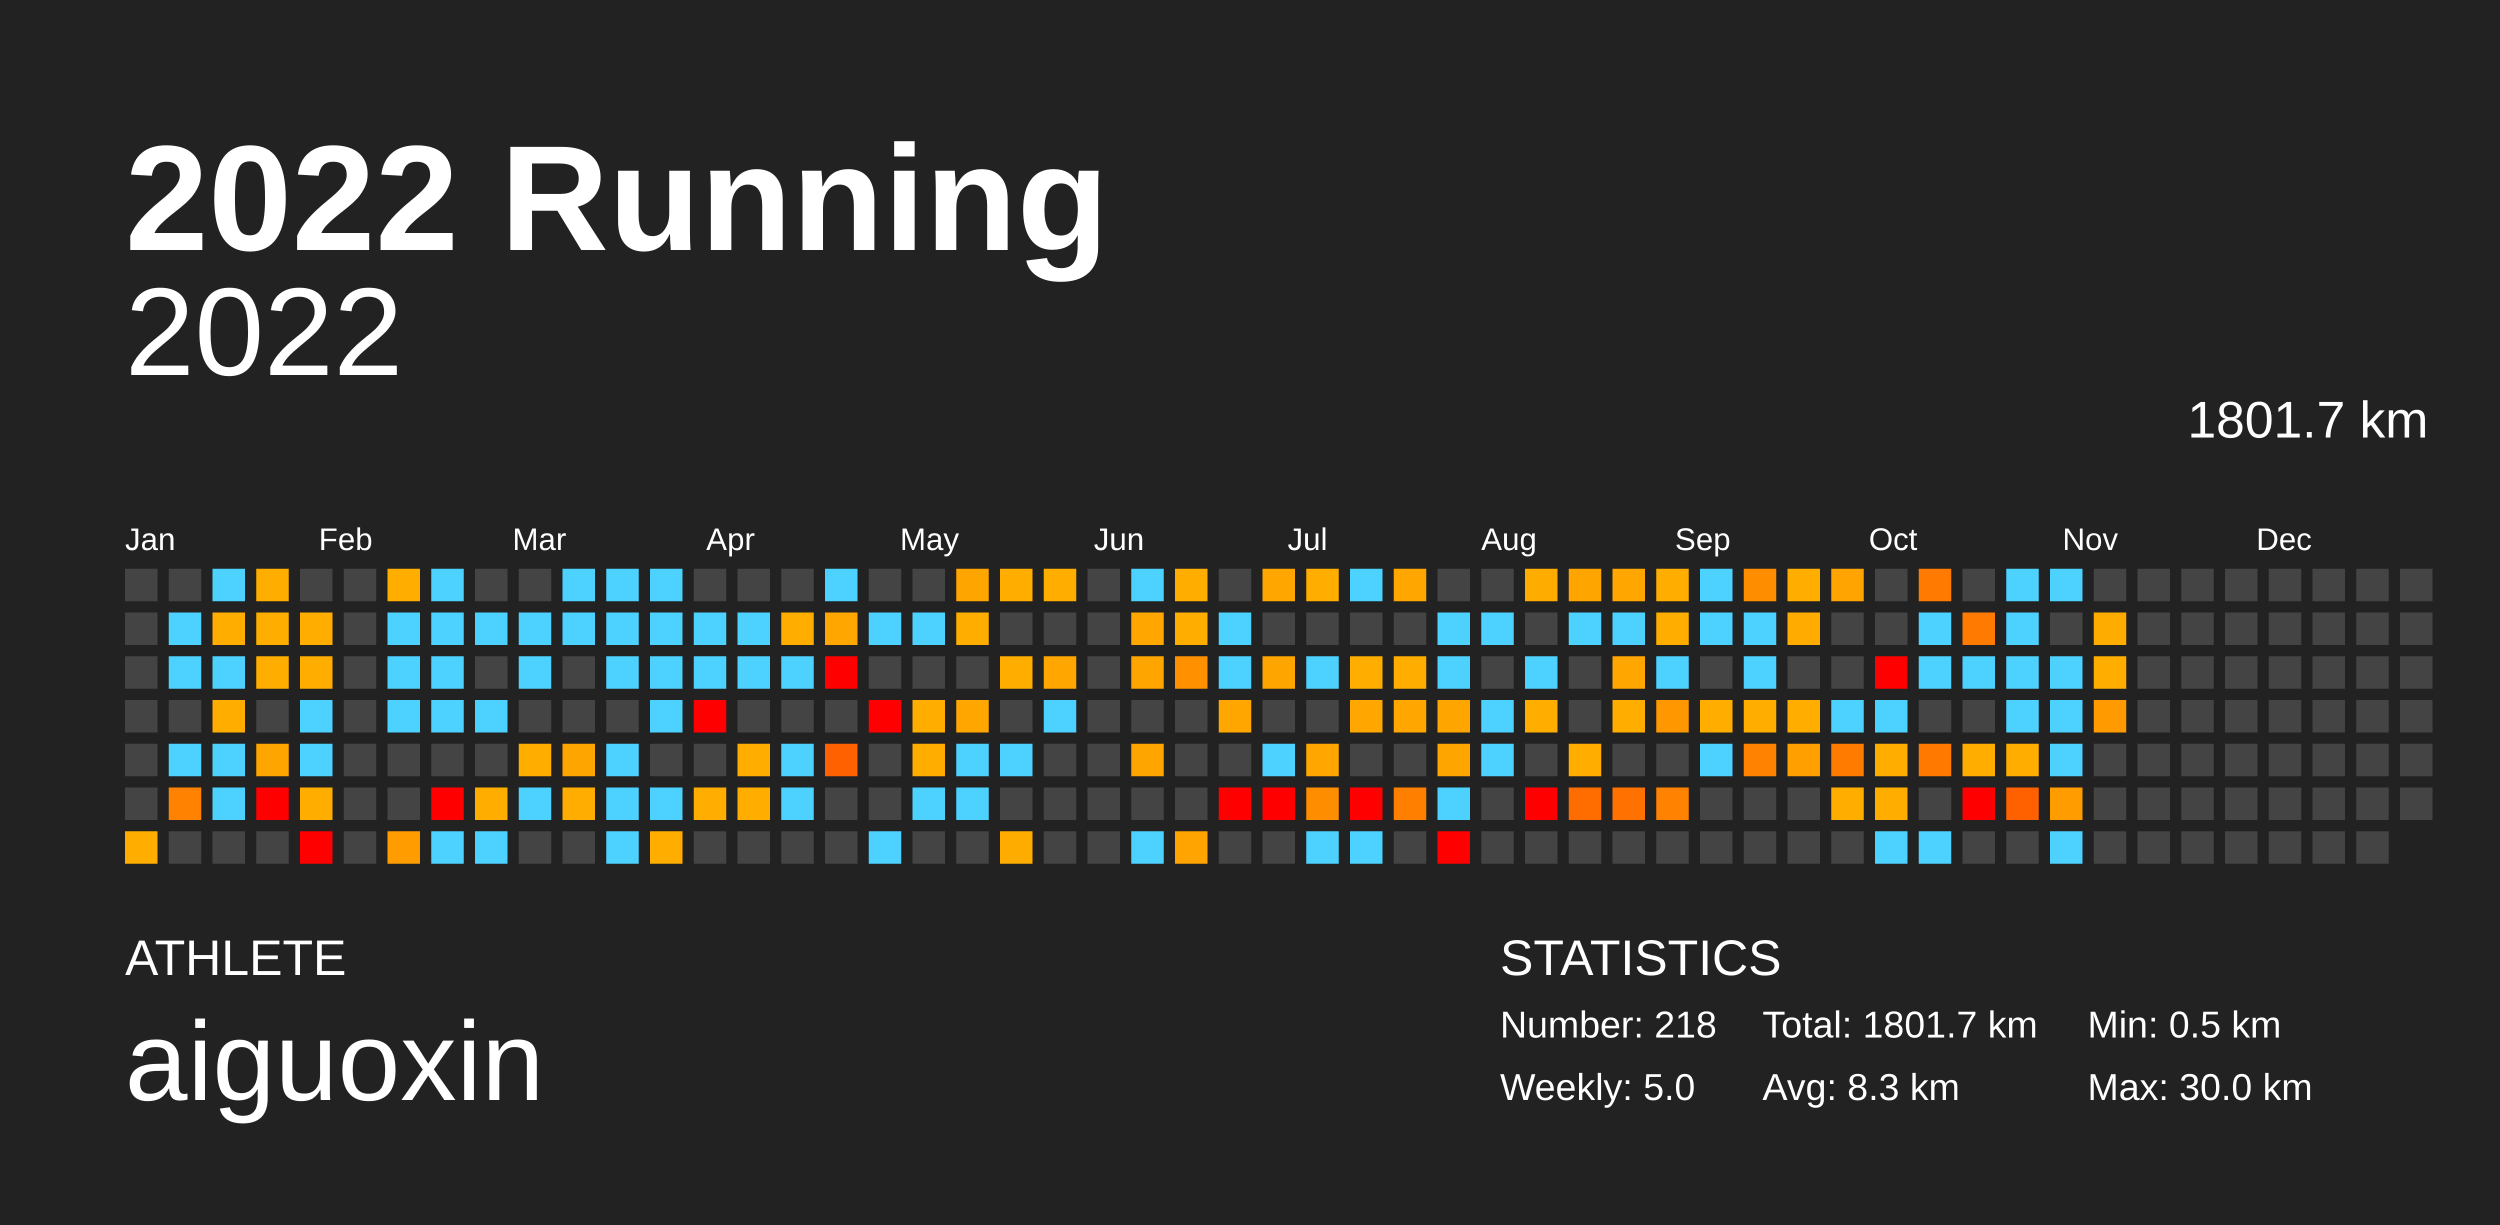
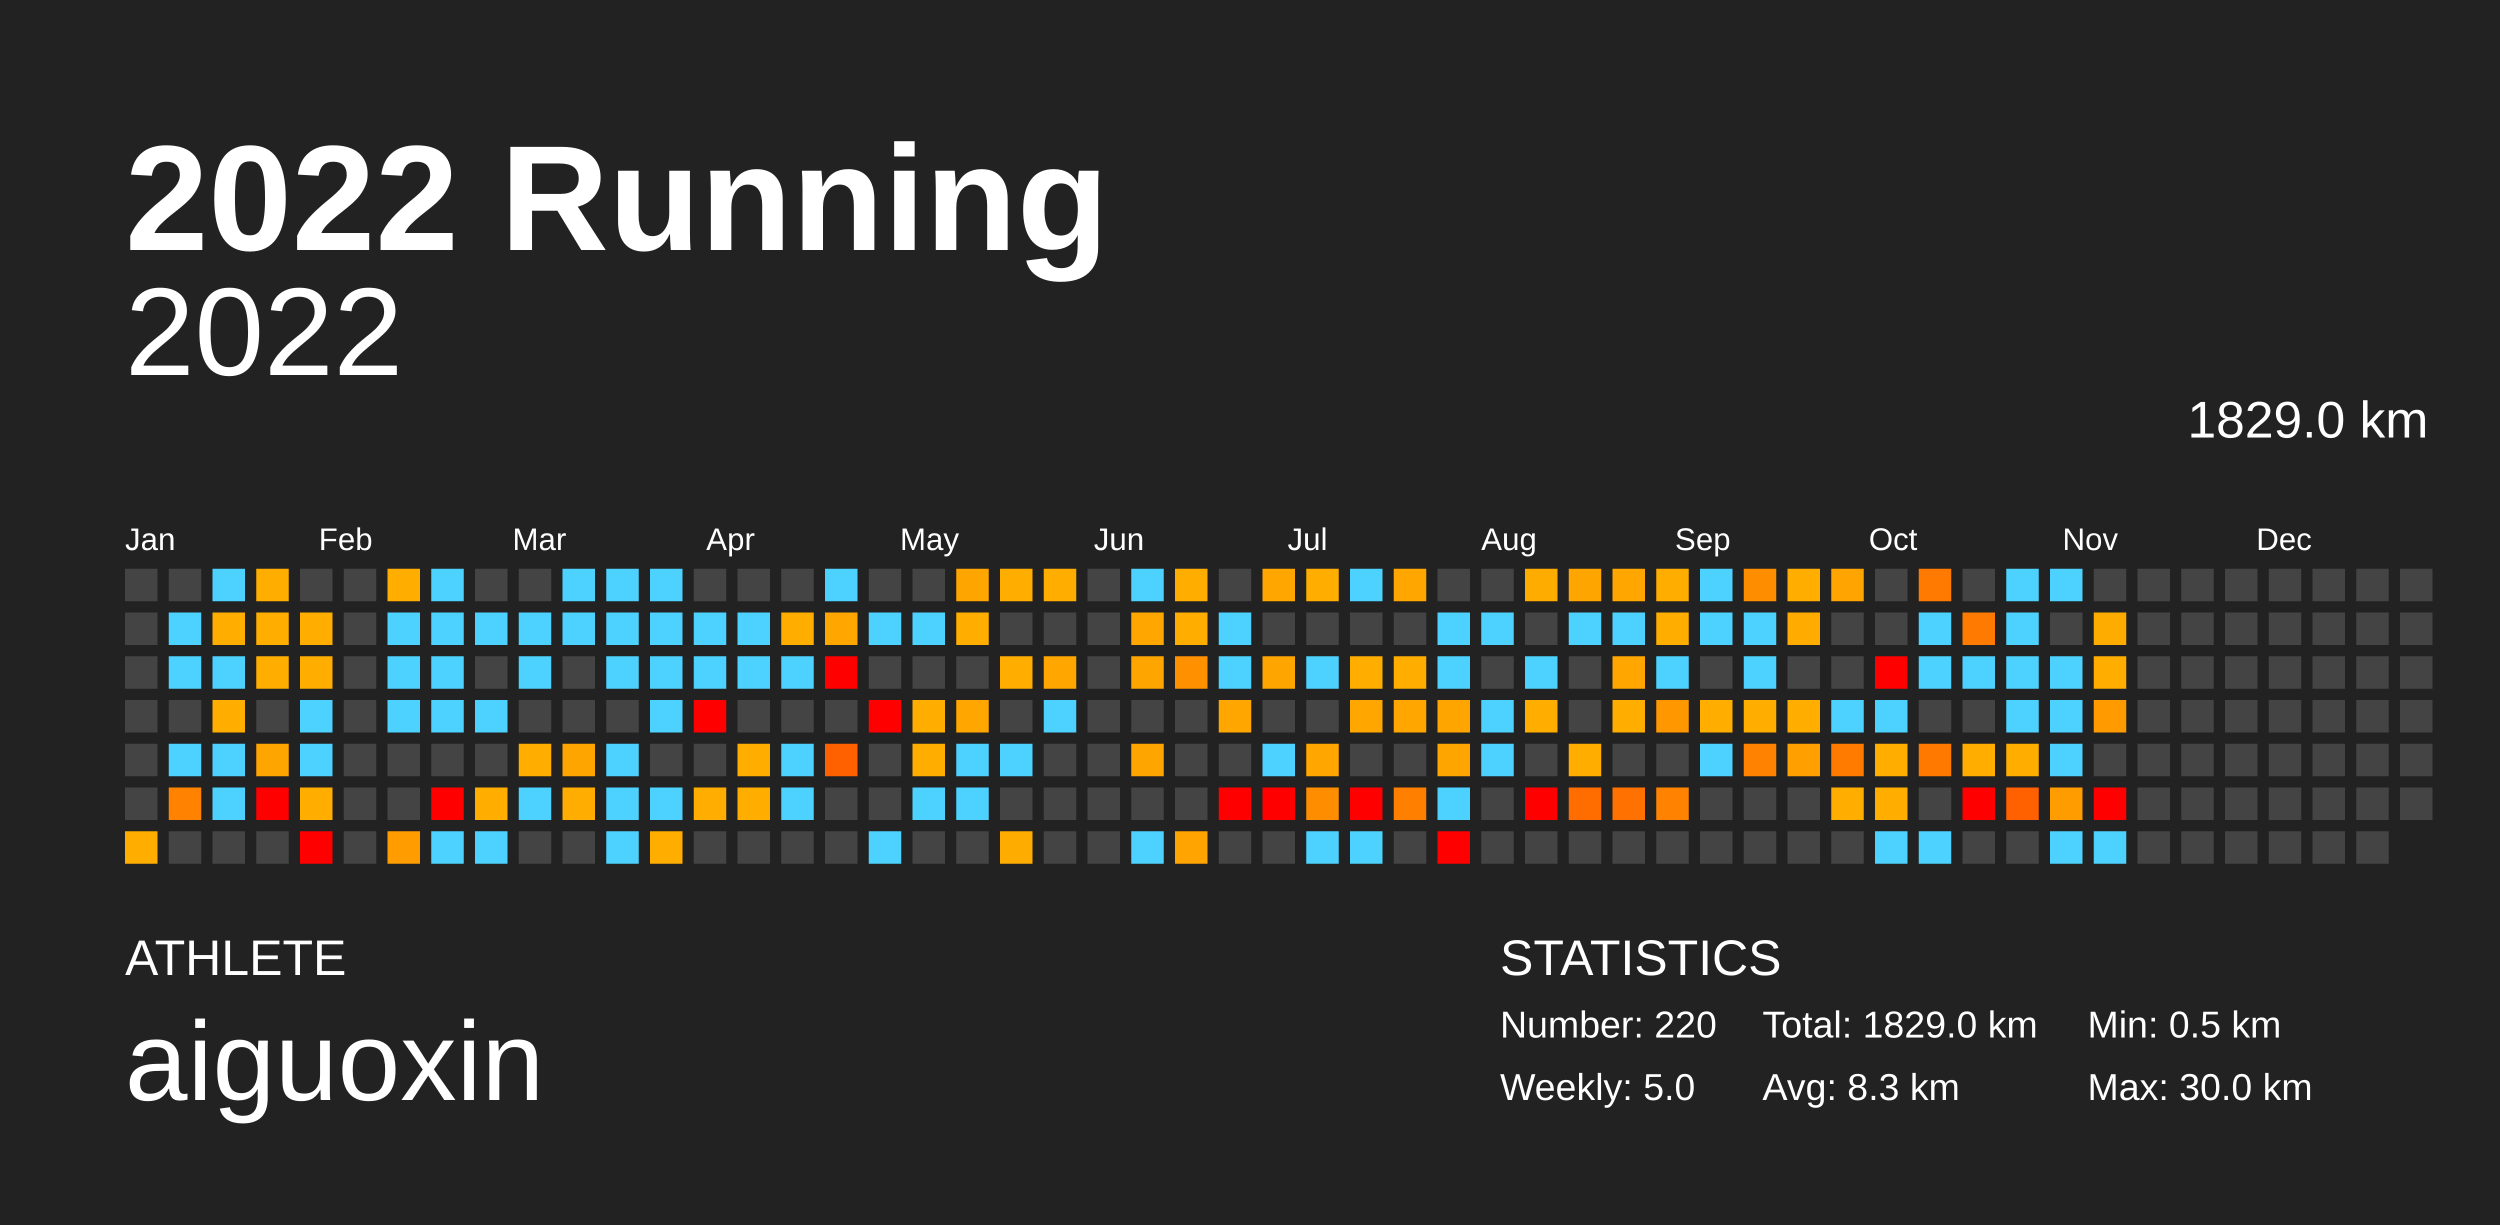
<svg xmlns="http://www.w3.org/2000/svg" baseProfile="full" height="98mm" version="1.1" viewBox="0,0,200,98" width="200mm">
  <defs />
  <rect fill="#222222" height="98" width="200" x="0" y="0" />
  <text fill="#FFFFFF" style="font-size:12px; font-family:Arial; font-weight:bold;" x="10" y="20">2022 Running</text>
  <text fill="#FFFFFF" style="font-size:4px; font-family:Arial" x="10" y="78">ATHLETE</text>
  <text fill="#FFFFFF" style="font-size:9px; font-family:Arial" x="10" y="88">aiguoxin</text>
  <text fill="#FFFFFF" style="font-size:4px; font-family:Arial" x="120" y="78">STATISTICS</text>
-   <text fill="#FFFFFF" style="font-size:3px; font-family:Arial" x="120" y="83">Number: 218</text>
+   <text fill="#FFFFFF" style="font-size:3px; font-family:Arial" x="120" y="83">Number: 220</text>
  <text fill="#FFFFFF" style="font-size:3px; font-family:Arial" x="120" y="88">Weekly: 5.0</text>
-   <text fill="#FFFFFF" style="font-size:3px; font-family:Arial" x="141" y="83">Total: 1801.7 km</text>
+   <text fill="#FFFFFF" style="font-size:3px; font-family:Arial" x="141" y="83">Total: 1829.0 km</text>
  <text fill="#FFFFFF" style="font-size:3px; font-family:Arial" x="141" y="88">Avg: 8.3 km</text>
  <text fill="#FFFFFF" style="font-size:3px; font-family:Arial" x="167" y="83">Min: 0.5 km</text>
  <text fill="#FFFFFF" style="font-size:3px; font-family:Arial" x="167" y="88">Max: 30.0 km</text>
  <text alignment-baseline="hanging" fill="#FFFFFF" style="font-size:10.0px; font-family:Arial;" x="10" y="30">2022</text>
-   <text alignment-baseline="hanging" fill="#FFFFFF" style="font-size:4.125px; font-family:Arial;" x="175" y="35">1801.7 km</text>
+   <text alignment-baseline="hanging" fill="#FFFFFF" style="font-size:4.125px; font-family:Arial;" x="175" y="35">1829.0 km</text>
  <text fill="#FFFFFF" style="font-size:2.5px; font-family:Arial" x="10.0" y="44">Jan</text>
  <text fill="#FFFFFF" style="font-size:2.5px; font-family:Arial" x="25.5" y="44">Feb</text>
  <text fill="#FFFFFF" style="font-size:2.5px; font-family:Arial" x="41.0" y="44">Mar</text>
  <text fill="#FFFFFF" style="font-size:2.5px; font-family:Arial" x="56.5" y="44">Apr</text>
  <text fill="#FFFFFF" style="font-size:2.5px; font-family:Arial" x="72.0" y="44">May</text>
  <text fill="#FFFFFF" style="font-size:2.5px; font-family:Arial" x="87.5" y="44">Jun</text>
  <text fill="#FFFFFF" style="font-size:2.5px; font-family:Arial" x="103.0" y="44">Jul</text>
  <text fill="#FFFFFF" style="font-size:2.5px; font-family:Arial" x="118.5" y="44">Aug</text>
  <text fill="#FFFFFF" style="font-size:2.5px; font-family:Arial" x="134.0" y="44">Sep</text>
  <text fill="#FFFFFF" style="font-size:2.5px; font-family:Arial" x="149.5" y="44">Oct</text>
  <text fill="#FFFFFF" style="font-size:2.5px; font-family:Arial" x="165.0" y="44">Nov</text>
  <text fill="#FFFFFF" style="font-size:2.5px; font-family:Arial" x="180.5" y="44">Dec</text>
  <rect fill="#444444" height="2.6" width="2.6" x="10.0" y="45.5" />
  <rect fill="#444444" height="2.6" width="2.6" x="10.0" y="49.0" />
  <rect fill="#444444" height="2.6" width="2.6" x="10.0" y="52.5" />
  <rect fill="#444444" height="2.6" width="2.6" x="10.0" y="56.0" />
  <rect fill="#444444" height="2.6" width="2.6" x="10.0" y="59.5" />
  <rect fill="#444444" height="2.6" width="2.6" x="10.0" y="63.0" />
  <rect fill="#ffae00" height="2.6" width="2.6" x="10.0" y="66.5" />
  <rect fill="#444444" height="2.6" width="2.6" x="13.5" y="45.5" />
  <rect fill="#4dd2ff" height="2.6" width="2.6" x="13.5" y="49.0" />
  <rect fill="#4dd2ff" height="2.6" width="2.6" x="13.5" y="52.5" />
  <rect fill="#444444" height="2.6" width="2.6" x="13.5" y="56.0" />
  <rect fill="#4dd2ff" height="2.6" width="2.6" x="13.5" y="59.5" />
  <rect fill="#ff8300" height="2.6" width="2.6" x="13.5" y="63.0" />
  <rect fill="#444444" height="2.6" width="2.6" x="13.5" y="66.5" />
  <rect fill="#4dd2ff" height="2.6" width="2.6" x="17.0" y="45.5" />
  <rect fill="#ffae00" height="2.6" width="2.6" x="17.0" y="49.0" />
  <rect fill="#4dd2ff" height="2.6" width="2.6" x="17.0" y="52.5" />
  <rect fill="#ffae00" height="2.6" width="2.6" x="17.0" y="56.0" />
  <rect fill="#4dd2ff" height="2.6" width="2.6" x="17.0" y="59.5" />
  <rect fill="#4dd2ff" height="2.6" width="2.6" x="17.0" y="63.0" />
  <rect fill="#444444" height="2.6" width="2.6" x="17.0" y="66.5" />
  <rect fill="#ffae00" height="2.6" width="2.6" x="20.5" y="45.5" />
  <rect fill="#ffae00" height="2.6" width="2.6" x="20.5" y="49.0" />
  <rect fill="#ffae00" height="2.6" width="2.6" x="20.5" y="52.5" />
  <rect fill="#444444" height="2.6" width="2.6" x="20.5" y="56.0" />
  <rect fill="#ffa500" height="2.6" width="2.6" x="20.5" y="59.5" />
  <rect fill="red" height="2.6" width="2.6" x="20.5" y="63.0" />
  <rect fill="#444444" height="2.6" width="2.6" x="20.5" y="66.5" />
  <rect fill="#444444" height="2.6" width="2.6" x="24.0" y="45.5" />
  <rect fill="#ffae00" height="2.6" width="2.6" x="24.0" y="49.0" />
  <rect fill="#ffae00" height="2.6" width="2.6" x="24.0" y="52.5" />
  <rect fill="#4dd2ff" height="2.6" width="2.6" x="24.0" y="56.0" />
  <rect fill="#4dd2ff" height="2.6" width="2.6" x="24.0" y="59.5" />
  <rect fill="#ffae00" height="2.6" width="2.6" x="24.0" y="63.0" />
  <rect fill="red" height="2.6" width="2.6" x="24.0" y="66.5" />
  <rect fill="#444444" height="2.6" width="2.6" x="27.5" y="45.5" />
  <rect fill="#444444" height="2.6" width="2.6" x="27.5" y="49.0" />
  <rect fill="#444444" height="2.6" width="2.6" x="27.5" y="52.5" />
  <rect fill="#444444" height="2.6" width="2.6" x="27.5" y="56.0" />
  <rect fill="#444444" height="2.6" width="2.6" x="27.5" y="59.5" />
  <rect fill="#444444" height="2.6" width="2.6" x="27.5" y="63.0" />
  <rect fill="#444444" height="2.6" width="2.6" x="27.5" y="66.5" />
  <rect fill="#ffae00" height="2.6" width="2.6" x="31.0" y="45.5" />
  <rect fill="#4dd2ff" height="2.6" width="2.6" x="31.0" y="49.0" />
  <rect fill="#4dd2ff" height="2.6" width="2.6" x="31.0" y="52.5" />
  <rect fill="#4dd2ff" height="2.6" width="2.6" x="31.0" y="56.0" />
  <rect fill="#444444" height="2.6" width="2.6" x="31.0" y="59.5" />
  <rect fill="#444444" height="2.6" width="2.6" x="31.0" y="63.0" />
  <rect fill="#ff9d00" height="2.6" width="2.6" x="31.0" y="66.5" />
  <rect fill="#4dd2ff" height="2.6" width="2.6" x="34.5" y="45.5" />
  <rect fill="#4dd2ff" height="2.6" width="2.6" x="34.5" y="49.0" />
  <rect fill="#4dd2ff" height="2.6" width="2.6" x="34.5" y="52.5" />
  <rect fill="#4dd2ff" height="2.6" width="2.6" x="34.5" y="56.0" />
  <rect fill="#444444" height="2.6" width="2.6" x="34.5" y="59.5" />
  <rect fill="red" height="2.6" width="2.6" x="34.5" y="63.0" />
  <rect fill="#4dd2ff" height="2.6" width="2.6" x="34.5" y="66.5" />
  <rect fill="#444444" height="2.6" width="2.6" x="38.0" y="45.5" />
  <rect fill="#4dd2ff" height="2.6" width="2.6" x="38.0" y="49.0" />
  <rect fill="#444444" height="2.6" width="2.6" x="38.0" y="52.5" />
  <rect fill="#4dd2ff" height="2.6" width="2.6" x="38.0" y="56.0" />
  <rect fill="#444444" height="2.6" width="2.6" x="38.0" y="59.5" />
  <rect fill="#ffae00" height="2.6" width="2.6" x="38.0" y="63.0" />
  <rect fill="#4dd2ff" height="2.6" width="2.6" x="38.0" y="66.5" />
  <rect fill="#444444" height="2.6" width="2.6" x="41.5" y="45.5" />
  <rect fill="#4dd2ff" height="2.6" width="2.6" x="41.5" y="49.0" />
  <rect fill="#4dd2ff" height="2.6" width="2.6" x="41.5" y="52.5" />
  <rect fill="#444444" height="2.6" width="2.6" x="41.5" y="56.0" />
  <rect fill="#ffae00" height="2.6" width="2.6" x="41.5" y="59.5" />
  <rect fill="#4dd2ff" height="2.6" width="2.6" x="41.5" y="63.0" />
  <rect fill="#444444" height="2.6" width="2.6" x="41.5" y="66.5" />
  <rect fill="#4dd2ff" height="2.6" width="2.6" x="45.0" y="45.5" />
  <rect fill="#4dd2ff" height="2.6" width="2.6" x="45.0" y="49.0" />
  <rect fill="#444444" height="2.6" width="2.6" x="45.0" y="52.5" />
  <rect fill="#444444" height="2.6" width="2.6" x="45.0" y="56.0" />
  <rect fill="#ffa500" height="2.6" width="2.6" x="45.0" y="59.5" />
  <rect fill="#ffad00" height="2.6" width="2.6" x="45.0" y="63.0" />
  <rect fill="#444444" height="2.6" width="2.6" x="45.0" y="66.5" />
  <rect fill="#4dd2ff" height="2.6" width="2.6" x="48.5" y="45.5" />
  <rect fill="#4dd2ff" height="2.6" width="2.6" x="48.5" y="49.0" />
  <rect fill="#4dd2ff" height="2.6" width="2.6" x="48.5" y="52.5" />
  <rect fill="#444444" height="2.6" width="2.6" x="48.5" y="56.0" />
  <rect fill="#4dd2ff" height="2.6" width="2.6" x="48.5" y="59.5" />
  <rect fill="#4dd2ff" height="2.6" width="2.6" x="48.5" y="63.0" />
  <rect fill="#4dd2ff" height="2.6" width="2.6" x="48.5" y="66.5" />
  <rect fill="#4dd2ff" height="2.6" width="2.6" x="52.0" y="45.5" />
  <rect fill="#4dd2ff" height="2.6" width="2.6" x="52.0" y="49.0" />
  <rect fill="#4dd2ff" height="2.6" width="2.6" x="52.0" y="52.5" />
  <rect fill="#4dd2ff" height="2.6" width="2.6" x="52.0" y="56.0" />
  <rect fill="#444444" height="2.6" width="2.6" x="52.0" y="59.5" />
  <rect fill="#4dd2ff" height="2.6" width="2.6" x="52.0" y="63.0" />
  <rect fill="#ffae00" height="2.6" width="2.6" x="52.0" y="66.5" />
  <rect fill="#444444" height="2.6" width="2.6" x="55.5" y="45.5" />
  <rect fill="#4dd2ff" height="2.6" width="2.6" x="55.5" y="49.0" />
  <rect fill="#4dd2ff" height="2.6" width="2.6" x="55.5" y="52.5" />
  <rect fill="red" height="2.6" width="2.6" x="55.5" y="56.0" />
  <rect fill="#444444" height="2.6" width="2.6" x="55.5" y="59.5" />
  <rect fill="#ffad00" height="2.6" width="2.6" x="55.5" y="63.0" />
  <rect fill="#444444" height="2.6" width="2.6" x="55.5" y="66.5" />
  <rect fill="#444444" height="2.6" width="2.6" x="59.0" y="45.5" />
  <rect fill="#4dd2ff" height="2.6" width="2.6" x="59.0" y="49.0" />
  <rect fill="#4dd2ff" height="2.6" width="2.6" x="59.0" y="52.5" />
  <rect fill="#444444" height="2.6" width="2.6" x="59.0" y="56.0" />
  <rect fill="#ffae00" height="2.6" width="2.6" x="59.0" y="59.5" />
  <rect fill="#ffae00" height="2.6" width="2.6" x="59.0" y="63.0" />
  <rect fill="#444444" height="2.6" width="2.6" x="59.0" y="66.5" />
  <rect fill="#444444" height="2.6" width="2.6" x="62.5" y="45.5" />
  <rect fill="#ffae00" height="2.6" width="2.6" x="62.5" y="49.0" />
  <rect fill="#4dd2ff" height="2.6" width="2.6" x="62.5" y="52.5" />
  <rect fill="#444444" height="2.6" width="2.6" x="62.5" y="56.0" />
  <rect fill="#4dd2ff" height="2.6" width="2.6" x="62.5" y="59.5" />
  <rect fill="#4dd2ff" height="2.6" width="2.6" x="62.5" y="63.0" />
  <rect fill="#444444" height="2.6" width="2.6" x="62.5" y="66.5" />
  <rect fill="#4dd2ff" height="2.6" width="2.6" x="66.0" y="45.5" />
  <rect fill="#ffa600" height="2.6" width="2.6" x="66.0" y="49.0" />
  <rect fill="red" height="2.6" width="2.6" x="66.0" y="52.5" />
  <rect fill="#444444" height="2.6" width="2.6" x="66.0" y="56.0" />
  <rect fill="#ff6000" height="2.6" width="2.6" x="66.0" y="59.5" />
  <rect fill="#444444" height="2.6" width="2.6" x="66.0" y="63.0" />
  <rect fill="#444444" height="2.6" width="2.6" x="66.0" y="66.5" />
  <rect fill="#444444" height="2.6" width="2.6" x="69.5" y="45.5" />
  <rect fill="#4dd2ff" height="2.6" width="2.6" x="69.5" y="49.0" />
  <rect fill="#444444" height="2.6" width="2.6" x="69.5" y="52.5" />
  <rect fill="red" height="2.6" width="2.6" x="69.5" y="56.0" />
  <rect fill="#444444" height="2.6" width="2.6" x="69.5" y="59.5" />
  <rect fill="#444444" height="2.6" width="2.6" x="69.5" y="63.0" />
  <rect fill="#4dd2ff" height="2.6" width="2.6" x="69.5" y="66.5" />
  <rect fill="#444444" height="2.6" width="2.6" x="73.0" y="45.5" />
  <rect fill="#4dd2ff" height="2.6" width="2.6" x="73.0" y="49.0" />
  <rect fill="#444444" height="2.6" width="2.6" x="73.0" y="52.5" />
  <rect fill="#ffae00" height="2.6" width="2.6" x="73.0" y="56.0" />
  <rect fill="#ffae00" height="2.6" width="2.6" x="73.0" y="59.5" />
  <rect fill="#4dd2ff" height="2.6" width="2.6" x="73.0" y="63.0" />
  <rect fill="#444444" height="2.6" width="2.6" x="73.0" y="66.5" />
  <rect fill="#ffa500" height="2.6" width="2.6" x="76.5" y="45.5" />
  <rect fill="#ffae00" height="2.6" width="2.6" x="76.5" y="49.0" />
  <rect fill="#444444" height="2.6" width="2.6" x="76.5" y="52.5" />
  <rect fill="#ffa700" height="2.6" width="2.6" x="76.5" y="56.0" />
  <rect fill="#4dd2ff" height="2.6" width="2.6" x="76.5" y="59.5" />
  <rect fill="#4dd2ff" height="2.6" width="2.6" x="76.5" y="63.0" />
  <rect fill="#444444" height="2.6" width="2.6" x="76.5" y="66.5" />
  <rect fill="#ffae00" height="2.6" width="2.6" x="80.0" y="45.5" />
  <rect fill="#444444" height="2.6" width="2.6" x="80.0" y="49.0" />
  <rect fill="#ffae00" height="2.6" width="2.6" x="80.0" y="52.5" />
  <rect fill="#444444" height="2.6" width="2.6" x="80.0" y="56.0" />
  <rect fill="#4dd2ff" height="2.6" width="2.6" x="80.0" y="59.5" />
  <rect fill="#444444" height="2.6" width="2.6" x="80.0" y="63.0" />
  <rect fill="#ffac00" height="2.6" width="2.6" x="80.0" y="66.5" />
  <rect fill="#ffae00" height="2.6" width="2.6" x="83.5" y="45.5" />
  <rect fill="#444444" height="2.6" width="2.6" x="83.5" y="49.0" />
  <rect fill="#ffa600" height="2.6" width="2.6" x="83.5" y="52.5" />
  <rect fill="#4dd2ff" height="2.6" width="2.6" x="83.5" y="56.0" />
  <rect fill="#444444" height="2.6" width="2.6" x="83.5" y="59.5" />
  <rect fill="#444444" height="2.6" width="2.6" x="83.5" y="63.0" />
  <rect fill="#444444" height="2.6" width="2.6" x="83.5" y="66.5" />
  <rect fill="#444444" height="2.6" width="2.6" x="87.0" y="45.5" />
  <rect fill="#444444" height="2.6" width="2.6" x="87.0" y="49.0" />
  <rect fill="#444444" height="2.6" width="2.6" x="87.0" y="52.5" />
  <rect fill="#444444" height="2.6" width="2.6" x="87.0" y="56.0" />
  <rect fill="#444444" height="2.6" width="2.6" x="87.0" y="59.5" />
  <rect fill="#444444" height="2.6" width="2.6" x="87.0" y="63.0" />
  <rect fill="#444444" height="2.6" width="2.6" x="87.0" y="66.5" />
  <rect fill="#4dd2ff" height="2.6" width="2.6" x="90.5" y="45.5" />
  <rect fill="#ffa600" height="2.6" width="2.6" x="90.5" y="49.0" />
  <rect fill="#ffa500" height="2.6" width="2.6" x="90.5" y="52.5" />
  <rect fill="#444444" height="2.6" width="2.6" x="90.5" y="56.0" />
  <rect fill="#ffa500" height="2.6" width="2.6" x="90.5" y="59.5" />
  <rect fill="#444444" height="2.6" width="2.6" x="90.5" y="63.0" />
  <rect fill="#4dd2ff" height="2.6" width="2.6" x="90.5" y="66.5" />
  <rect fill="#ffae00" height="2.6" width="2.6" x="94.0" y="45.5" />
  <rect fill="#ffae00" height="2.6" width="2.6" x="94.0" y="49.0" />
  <rect fill="#ff9100" height="2.6" width="2.6" x="94.0" y="52.5" />
  <rect fill="#444444" height="2.6" width="2.6" x="94.0" y="56.0" />
  <rect fill="#444444" height="2.6" width="2.6" x="94.0" y="59.5" />
  <rect fill="#444444" height="2.6" width="2.6" x="94.0" y="63.0" />
  <rect fill="#ffa400" height="2.6" width="2.6" x="94.0" y="66.5" />
  <rect fill="#444444" height="2.6" width="2.6" x="97.5" y="45.5" />
  <rect fill="#4dd2ff" height="2.6" width="2.6" x="97.5" y="49.0" />
  <rect fill="#4dd2ff" height="2.6" width="2.6" x="97.5" y="52.5" />
  <rect fill="#ffa600" height="2.6" width="2.6" x="97.5" y="56.0" />
  <rect fill="#444444" height="2.6" width="2.6" x="97.5" y="59.5" />
  <rect fill="red" height="2.6" width="2.6" x="97.5" y="63.0" />
  <rect fill="#444444" height="2.6" width="2.6" x="97.5" y="66.5" />
  <rect fill="#ffa600" height="2.6" width="2.6" x="101.0" y="45.5" />
  <rect fill="#444444" height="2.6" width="2.6" x="101.0" y="49.0" />
  <rect fill="#ffa500" height="2.6" width="2.6" x="101.0" y="52.5" />
  <rect fill="#444444" height="2.6" width="2.6" x="101.0" y="56.0" />
  <rect fill="#4dd2ff" height="2.6" width="2.6" x="101.0" y="59.5" />
  <rect fill="red" height="2.6" width="2.6" x="101.0" y="63.0" />
  <rect fill="#444444" height="2.6" width="2.6" x="101.0" y="66.5" />
  <rect fill="#ffae00" height="2.6" width="2.6" x="104.5" y="45.5" />
  <rect fill="#444444" height="2.6" width="2.6" x="104.5" y="49.0" />
  <rect fill="#4dd2ff" height="2.6" width="2.6" x="104.5" y="52.5" />
  <rect fill="#444444" height="2.6" width="2.6" x="104.5" y="56.0" />
  <rect fill="#ffa600" height="2.6" width="2.6" x="104.5" y="59.5" />
  <rect fill="#ff8d00" height="2.6" width="2.6" x="104.5" y="63.0" />
  <rect fill="#4dd2ff" height="2.6" width="2.6" x="104.5" y="66.5" />
  <rect fill="#4dd2ff" height="2.6" width="2.6" x="108.0" y="45.5" />
  <rect fill="#444444" height="2.6" width="2.6" x="108.0" y="49.0" />
  <rect fill="#ffae00" height="2.6" width="2.6" x="108.0" y="52.5" />
  <rect fill="#ffa600" height="2.6" width="2.6" x="108.0" y="56.0" />
  <rect fill="#444444" height="2.6" width="2.6" x="108.0" y="59.5" />
  <rect fill="red" height="2.6" width="2.6" x="108.0" y="63.0" />
  <rect fill="#4dd2ff" height="2.6" width="2.6" x="108.0" y="66.5" />
  <rect fill="#ffa600" height="2.6" width="2.6" x="111.5" y="45.5" />
  <rect fill="#444444" height="2.6" width="2.6" x="111.5" y="49.0" />
  <rect fill="#ffae00" height="2.6" width="2.6" x="111.5" y="52.5" />
  <rect fill="#ffa600" height="2.6" width="2.6" x="111.5" y="56.0" />
  <rect fill="#444444" height="2.6" width="2.6" x="111.5" y="59.5" />
  <rect fill="#ff8000" height="2.6" width="2.6" x="111.5" y="63.0" />
  <rect fill="#444444" height="2.6" width="2.6" x="111.5" y="66.5" />
  <rect fill="#444444" height="2.6" width="2.6" x="115.0" y="45.5" />
  <rect fill="#4dd2ff" height="2.6" width="2.6" x="115.0" y="49.0" />
  <rect fill="#4dd2ff" height="2.6" width="2.6" x="115.0" y="52.5" />
  <rect fill="#ffa500" height="2.6" width="2.6" x="115.0" y="56.0" />
  <rect fill="#ffa500" height="2.6" width="2.6" x="115.0" y="59.5" />
  <rect fill="#4dd2ff" height="2.6" width="2.6" x="115.0" y="63.0" />
  <rect fill="red" height="2.6" width="2.6" x="115.0" y="66.5" />
  <rect fill="#444444" height="2.6" width="2.6" x="118.5" y="45.5" />
  <rect fill="#4dd2ff" height="2.6" width="2.6" x="118.5" y="49.0" />
  <rect fill="#444444" height="2.6" width="2.6" x="118.5" y="52.5" />
  <rect fill="#4dd2ff" height="2.6" width="2.6" x="118.5" y="56.0" />
  <rect fill="#4dd2ff" height="2.6" width="2.6" x="118.5" y="59.5" />
  <rect fill="#444444" height="2.6" width="2.6" x="118.5" y="63.0" />
  <rect fill="#444444" height="2.6" width="2.6" x="118.5" y="66.5" />
  <rect fill="#ffac00" height="2.6" width="2.6" x="122.0" y="45.5" />
  <rect fill="#444444" height="2.6" width="2.6" x="122.0" y="49.0" />
  <rect fill="#4dd2ff" height="2.6" width="2.6" x="122.0" y="52.5" />
  <rect fill="#ffae00" height="2.6" width="2.6" x="122.0" y="56.0" />
  <rect fill="#444444" height="2.6" width="2.6" x="122.0" y="59.5" />
  <rect fill="red" height="2.6" width="2.6" x="122.0" y="63.0" />
  <rect fill="#444444" height="2.6" width="2.6" x="122.0" y="66.5" />
  <rect fill="#ffa500" height="2.6" width="2.6" x="125.5" y="45.5" />
  <rect fill="#4dd2ff" height="2.6" width="2.6" x="125.5" y="49.0" />
  <rect fill="#444444" height="2.6" width="2.6" x="125.5" y="52.5" />
  <rect fill="#444444" height="2.6" width="2.6" x="125.5" y="56.0" />
  <rect fill="#ffae00" height="2.6" width="2.6" x="125.5" y="59.5" />
  <rect fill="#ff6d00" height="2.6" width="2.6" x="125.5" y="63.0" />
  <rect fill="#444444" height="2.6" width="2.6" x="125.5" y="66.5" />
  <rect fill="#ffa600" height="2.6" width="2.6" x="129.0" y="45.5" />
  <rect fill="#4dd2ff" height="2.6" width="2.6" x="129.0" y="49.0" />
  <rect fill="#ffa600" height="2.6" width="2.6" x="129.0" y="52.5" />
  <rect fill="#ffae00" height="2.6" width="2.6" x="129.0" y="56.0" />
  <rect fill="#444444" height="2.6" width="2.6" x="129.0" y="59.5" />
  <rect fill="#ff7100" height="2.6" width="2.6" x="129.0" y="63.0" />
  <rect fill="#444444" height="2.6" width="2.6" x="129.0" y="66.5" />
  <rect fill="#ffae00" height="2.6" width="2.6" x="132.5" y="45.5" />
  <rect fill="#ffae00" height="2.6" width="2.6" x="132.5" y="49.0" />
  <rect fill="#4dd2ff" height="2.6" width="2.6" x="132.5" y="52.5" />
  <rect fill="#ff9800" height="2.6" width="2.6" x="132.5" y="56.0" />
  <rect fill="#444444" height="2.6" width="2.6" x="132.5" y="59.5" />
  <rect fill="#ff8300" height="2.6" width="2.6" x="132.5" y="63.0" />
  <rect fill="#444444" height="2.6" width="2.6" x="132.5" y="66.5" />
  <rect fill="#4dd2ff" height="2.6" width="2.6" x="136.0" y="45.5" />
  <rect fill="#4dd2ff" height="2.6" width="2.6" x="136.0" y="49.0" />
  <rect fill="#444444" height="2.6" width="2.6" x="136.0" y="52.5" />
  <rect fill="#ffae00" height="2.6" width="2.6" x="136.0" y="56.0" />
  <rect fill="#4dd2ff" height="2.6" width="2.6" x="136.0" y="59.5" />
  <rect fill="#444444" height="2.6" width="2.6" x="136.0" y="63.0" />
  <rect fill="#444444" height="2.6" width="2.6" x="136.0" y="66.5" />
  <rect fill="#ff8d00" height="2.6" width="2.6" x="139.5" y="45.5" />
  <rect fill="#4dd2ff" height="2.6" width="2.6" x="139.5" y="49.0" />
  <rect fill="#4dd2ff" height="2.6" width="2.6" x="139.5" y="52.5" />
  <rect fill="#ffae00" height="2.6" width="2.6" x="139.5" y="56.0" />
  <rect fill="#ff8300" height="2.6" width="2.6" x="139.5" y="59.5" />
  <rect fill="#444444" height="2.6" width="2.6" x="139.5" y="63.0" />
  <rect fill="#444444" height="2.6" width="2.6" x="139.5" y="66.5" />
  <rect fill="#ffae00" height="2.6" width="2.6" x="143.0" y="45.5" />
  <rect fill="#ffab00" height="2.6" width="2.6" x="143.0" y="49.0" />
  <rect fill="#444444" height="2.6" width="2.6" x="143.0" y="52.5" />
  <rect fill="#ffae00" height="2.6" width="2.6" x="143.0" y="56.0" />
  <rect fill="#ff9f00" height="2.6" width="2.6" x="143.0" y="59.5" />
  <rect fill="#444444" height="2.6" width="2.6" x="143.0" y="63.0" />
  <rect fill="#444444" height="2.6" width="2.6" x="143.0" y="66.5" />
  <rect fill="#ffa400" height="2.6" width="2.6" x="146.5" y="45.5" />
  <rect fill="#444444" height="2.6" width="2.6" x="146.5" y="49.0" />
  <rect fill="#444444" height="2.6" width="2.6" x="146.5" y="52.5" />
  <rect fill="#4dd2ff" height="2.6" width="2.6" x="146.5" y="56.0" />
  <rect fill="#ff7b00" height="2.6" width="2.6" x="146.5" y="59.5" />
  <rect fill="#ffae00" height="2.6" width="2.6" x="146.5" y="63.0" />
  <rect fill="#444444" height="2.6" width="2.6" x="146.5" y="66.5" />
  <rect fill="#444444" height="2.6" width="2.6" x="150.0" y="45.5" />
  <rect fill="#444444" height="2.6" width="2.6" x="150.0" y="49.0" />
  <rect fill="red" height="2.6" width="2.6" x="150.0" y="52.5" />
  <rect fill="#4dd2ff" height="2.6" width="2.6" x="150.0" y="56.0" />
  <rect fill="#ffae00" height="2.6" width="2.6" x="150.0" y="59.5" />
  <rect fill="#ffae00" height="2.6" width="2.6" x="150.0" y="63.0" />
  <rect fill="#4dd2ff" height="2.6" width="2.6" x="150.0" y="66.5" />
  <rect fill="#ff7a00" height="2.6" width="2.6" x="153.5" y="45.5" />
  <rect fill="#4dd2ff" height="2.6" width="2.6" x="153.5" y="49.0" />
  <rect fill="#4dd2ff" height="2.6" width="2.6" x="153.5" y="52.5" />
  <rect fill="#444444" height="2.6" width="2.6" x="153.5" y="56.0" />
  <rect fill="#ff7900" height="2.6" width="2.6" x="153.5" y="59.5" />
  <rect fill="#444444" height="2.6" width="2.6" x="153.5" y="63.0" />
  <rect fill="#4dd2ff" height="2.6" width="2.6" x="153.5" y="66.5" />
  <rect fill="#444444" height="2.6" width="2.6" x="157.0" y="45.5" />
  <rect fill="#ff7a00" height="2.6" width="2.6" x="157.0" y="49.0" />
  <rect fill="#4dd2ff" height="2.6" width="2.6" x="157.0" y="52.5" />
  <rect fill="#444444" height="2.6" width="2.6" x="157.0" y="56.0" />
  <rect fill="#ffae00" height="2.6" width="2.6" x="157.0" y="59.5" />
  <rect fill="red" height="2.6" width="2.6" x="157.0" y="63.0" />
  <rect fill="#444444" height="2.6" width="2.6" x="157.0" y="66.5" />
  <rect fill="#4dd2ff" height="2.6" width="2.6" x="160.5" y="45.5" />
  <rect fill="#4dd2ff" height="2.6" width="2.6" x="160.5" y="49.0" />
  <rect fill="#4dd2ff" height="2.6" width="2.6" x="160.5" y="52.5" />
  <rect fill="#4dd2ff" height="2.6" width="2.6" x="160.5" y="56.0" />
  <rect fill="#ffae00" height="2.6" width="2.6" x="160.5" y="59.5" />
  <rect fill="#ff6000" height="2.6" width="2.6" x="160.5" y="63.0" />
  <rect fill="#444444" height="2.6" width="2.6" x="160.5" y="66.5" />
  <rect fill="#4dd2ff" height="2.6" width="2.6" x="164.0" y="45.5" />
  <rect fill="#444444" height="2.6" width="2.6" x="164.0" y="49.0" />
  <rect fill="#4dd2ff" height="2.6" width="2.6" x="164.0" y="52.5" />
  <rect fill="#4dd2ff" height="2.6" width="2.6" x="164.0" y="56.0" />
  <rect fill="#4dd2ff" height="2.6" width="2.6" x="164.0" y="59.5" />
  <rect fill="#ff9c00" height="2.6" width="2.6" x="164.0" y="63.0" />
  <rect fill="#4dd2ff" height="2.6" width="2.6" x="164.0" y="66.5" />
  <rect fill="#444444" height="2.6" width="2.6" x="167.5" y="45.5" />
  <rect fill="#ffac00" height="2.6" width="2.6" x="167.5" y="49.0" />
  <rect fill="#ffae00" height="2.6" width="2.6" x="167.5" y="52.5" />
  <rect fill="#ff9b00" height="2.6" width="2.6" x="167.5" y="56.0" />
  <rect fill="#444444" height="2.6" width="2.6" x="167.5" y="59.5" />
-   <rect fill="#444444" height="2.6" width="2.6" x="167.5" y="63.0" />
-   <rect fill="#444444" height="2.6" width="2.6" x="167.5" y="66.5" />
+   <rect fill="red" height="2.6" width="2.6" x="167.5" y="63.0" />
+   <rect fill="#4dd2ff" height="2.6" width="2.6" x="167.5" y="66.5" />
  <rect fill="#444444" height="2.6" width="2.6" x="171.0" y="45.5" />
  <rect fill="#444444" height="2.6" width="2.6" x="171.0" y="49.0" />
  <rect fill="#444444" height="2.6" width="2.6" x="171.0" y="52.5" />
  <rect fill="#444444" height="2.6" width="2.6" x="171.0" y="56.0" />
  <rect fill="#444444" height="2.6" width="2.6" x="171.0" y="59.5" />
  <rect fill="#444444" height="2.6" width="2.6" x="171.0" y="63.0" />
  <rect fill="#444444" height="2.6" width="2.6" x="171.0" y="66.5" />
  <rect fill="#444444" height="2.6" width="2.6" x="174.5" y="45.5" />
  <rect fill="#444444" height="2.6" width="2.6" x="174.5" y="49.0" />
  <rect fill="#444444" height="2.6" width="2.6" x="174.5" y="52.5" />
  <rect fill="#444444" height="2.6" width="2.6" x="174.5" y="56.0" />
  <rect fill="#444444" height="2.6" width="2.6" x="174.5" y="59.5" />
  <rect fill="#444444" height="2.6" width="2.6" x="174.5" y="63.0" />
  <rect fill="#444444" height="2.6" width="2.6" x="174.5" y="66.5" />
  <rect fill="#444444" height="2.6" width="2.6" x="178.0" y="45.5" />
  <rect fill="#444444" height="2.6" width="2.6" x="178.0" y="49.0" />
  <rect fill="#444444" height="2.6" width="2.6" x="178.0" y="52.5" />
  <rect fill="#444444" height="2.6" width="2.6" x="178.0" y="56.0" />
  <rect fill="#444444" height="2.6" width="2.6" x="178.0" y="59.5" />
  <rect fill="#444444" height="2.6" width="2.6" x="178.0" y="63.0" />
  <rect fill="#444444" height="2.6" width="2.6" x="178.0" y="66.5" />
  <rect fill="#444444" height="2.6" width="2.6" x="181.5" y="45.5" />
  <rect fill="#444444" height="2.6" width="2.6" x="181.5" y="49.0" />
  <rect fill="#444444" height="2.6" width="2.6" x="181.5" y="52.5" />
  <rect fill="#444444" height="2.6" width="2.6" x="181.5" y="56.0" />
  <rect fill="#444444" height="2.6" width="2.6" x="181.5" y="59.5" />
  <rect fill="#444444" height="2.6" width="2.6" x="181.5" y="63.0" />
  <rect fill="#444444" height="2.6" width="2.6" x="181.5" y="66.5" />
  <rect fill="#444444" height="2.6" width="2.6" x="185.0" y="45.5" />
  <rect fill="#444444" height="2.6" width="2.6" x="185.0" y="49.0" />
  <rect fill="#444444" height="2.6" width="2.6" x="185.0" y="52.5" />
  <rect fill="#444444" height="2.6" width="2.6" x="185.0" y="56.0" />
  <rect fill="#444444" height="2.6" width="2.6" x="185.0" y="59.5" />
  <rect fill="#444444" height="2.6" width="2.6" x="185.0" y="63.0" />
  <rect fill="#444444" height="2.6" width="2.6" x="185.0" y="66.5" />
  <rect fill="#444444" height="2.6" width="2.6" x="188.5" y="45.5" />
  <rect fill="#444444" height="2.6" width="2.6" x="188.5" y="49.0" />
  <rect fill="#444444" height="2.6" width="2.6" x="188.5" y="52.5" />
  <rect fill="#444444" height="2.6" width="2.6" x="188.5" y="56.0" />
  <rect fill="#444444" height="2.6" width="2.6" x="188.5" y="59.5" />
  <rect fill="#444444" height="2.6" width="2.6" x="188.5" y="63.0" />
  <rect fill="#444444" height="2.6" width="2.6" x="188.5" y="66.5" />
  <rect fill="#444444" height="2.6" width="2.6" x="192.0" y="45.5" />
  <rect fill="#444444" height="2.6" width="2.6" x="192.0" y="49.0" />
  <rect fill="#444444" height="2.6" width="2.6" x="192.0" y="52.5" />
  <rect fill="#444444" height="2.6" width="2.6" x="192.0" y="56.0" />
  <rect fill="#444444" height="2.6" width="2.6" x="192.0" y="59.5" />
  <rect fill="#444444" height="2.6" width="2.6" x="192.0" y="63.0" />
</svg>
